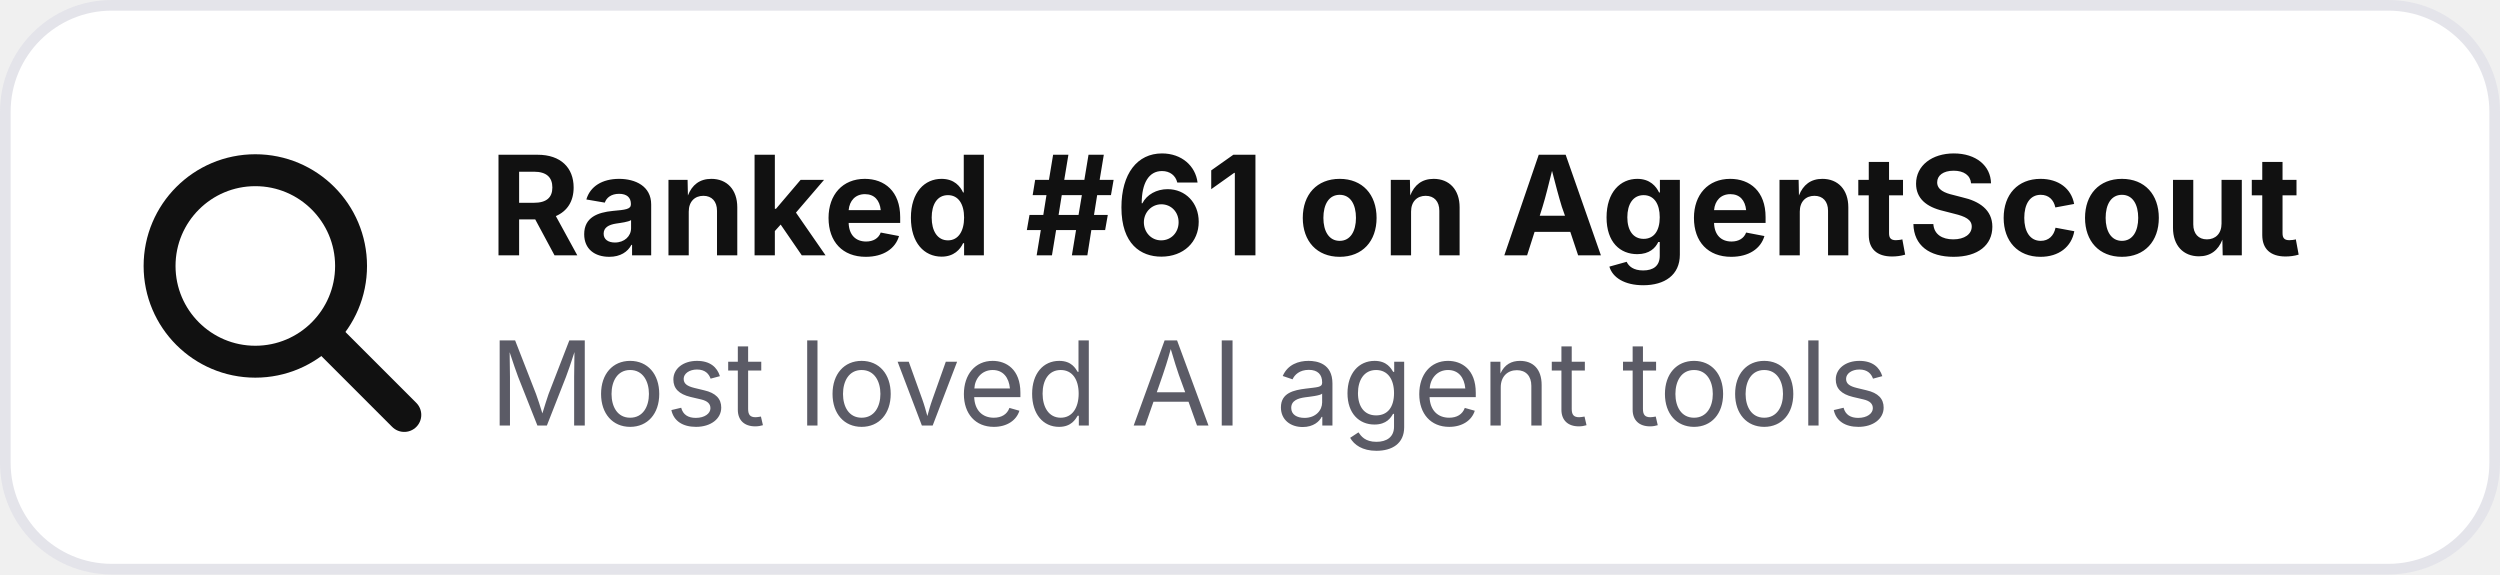
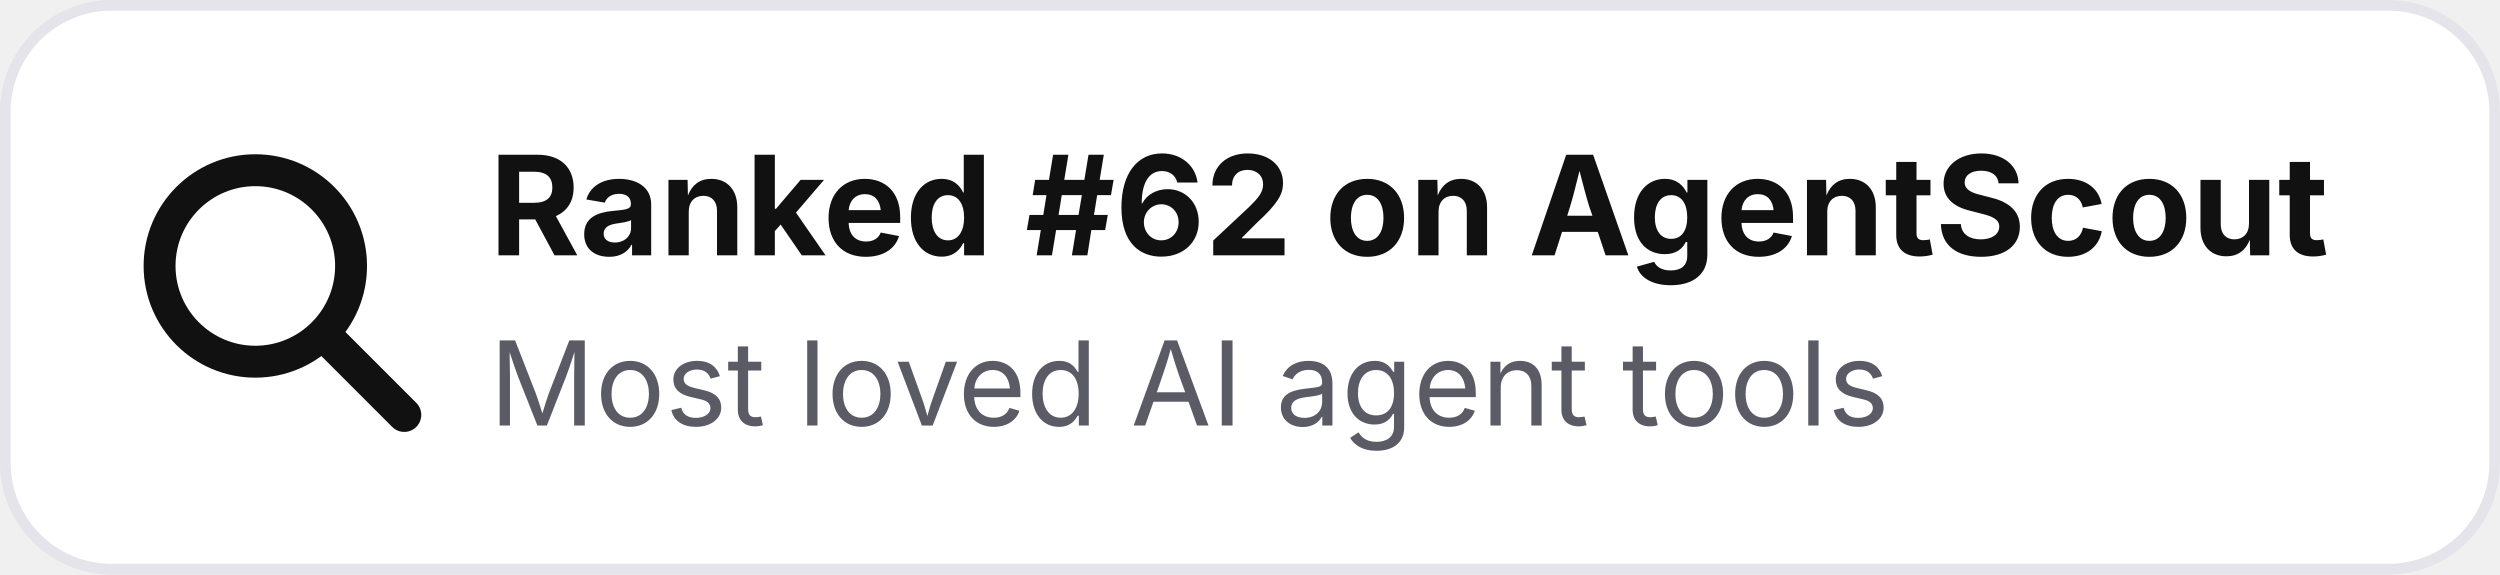
- <svg xmlns="http://www.w3.org/2000/svg" width="235" height="54" viewBox="0 0 235 54" role="img" aria-label="Ranked #61 on AgentScout">
+ <svg xmlns="http://www.w3.org/2000/svg" width="235" height="54" viewBox="0 0 235 54" role="img" aria-label="Ranked #62 on AgentScout">
  <rect x=".5" y=".5" width="234" height="53" rx="10" fill="#ffffff" stroke="#e4e4ea" />
  <circle cx="24" cy="25" r="9" fill="none" stroke="#111111" stroke-width="3" />
  <path d="M31 32l7 7" stroke="#111111" stroke-width="3.2" stroke-linecap="round" />
-   <text x="46" y="24" font-family="Inter,Segoe UI,Arial,sans-serif" font-size="13" font-weight="700" fill="#111111">Ranked #61 on AgentScout</text>
+   <text x="46" y="24" font-family="Inter,Segoe UI,Arial,sans-serif" font-size="13" font-weight="700" fill="#111111">Ranked #62 on AgentScout</text>
  <text x="46" y="40" font-family="Inter,Segoe UI,Arial,sans-serif" font-size="11" fill="#5b5b66">Most loved AI agent tools</text>
</svg>
